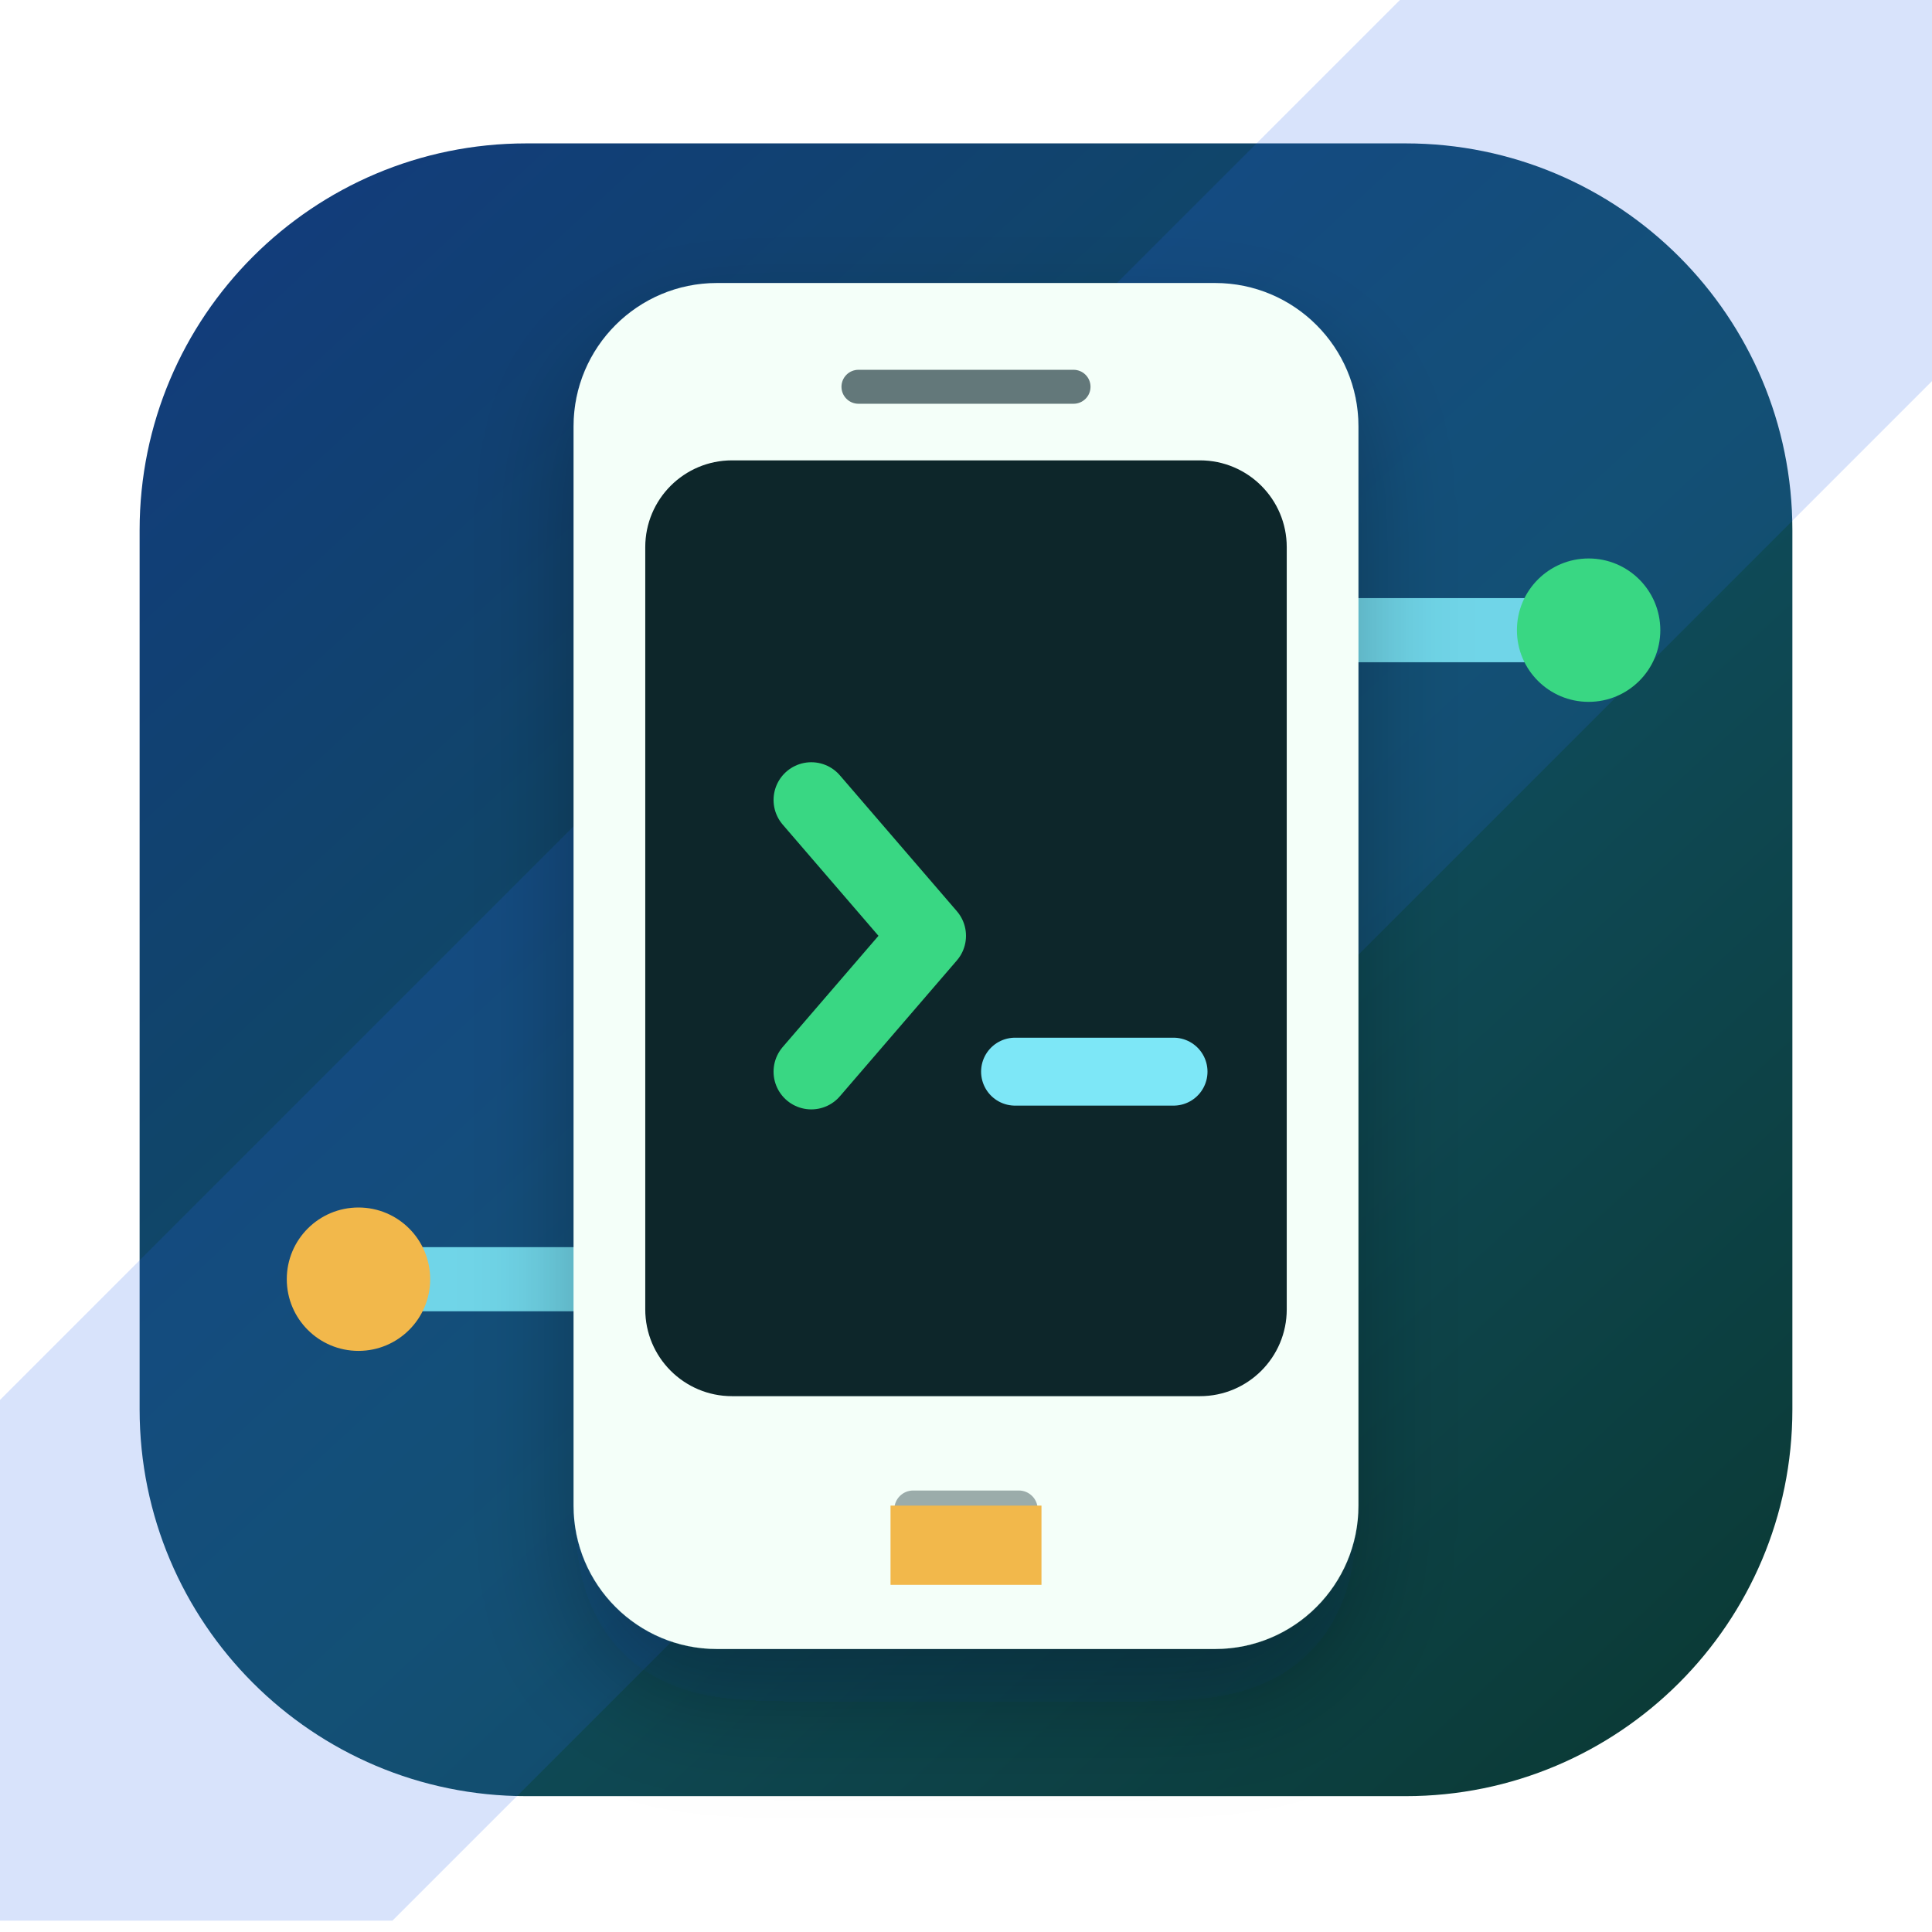
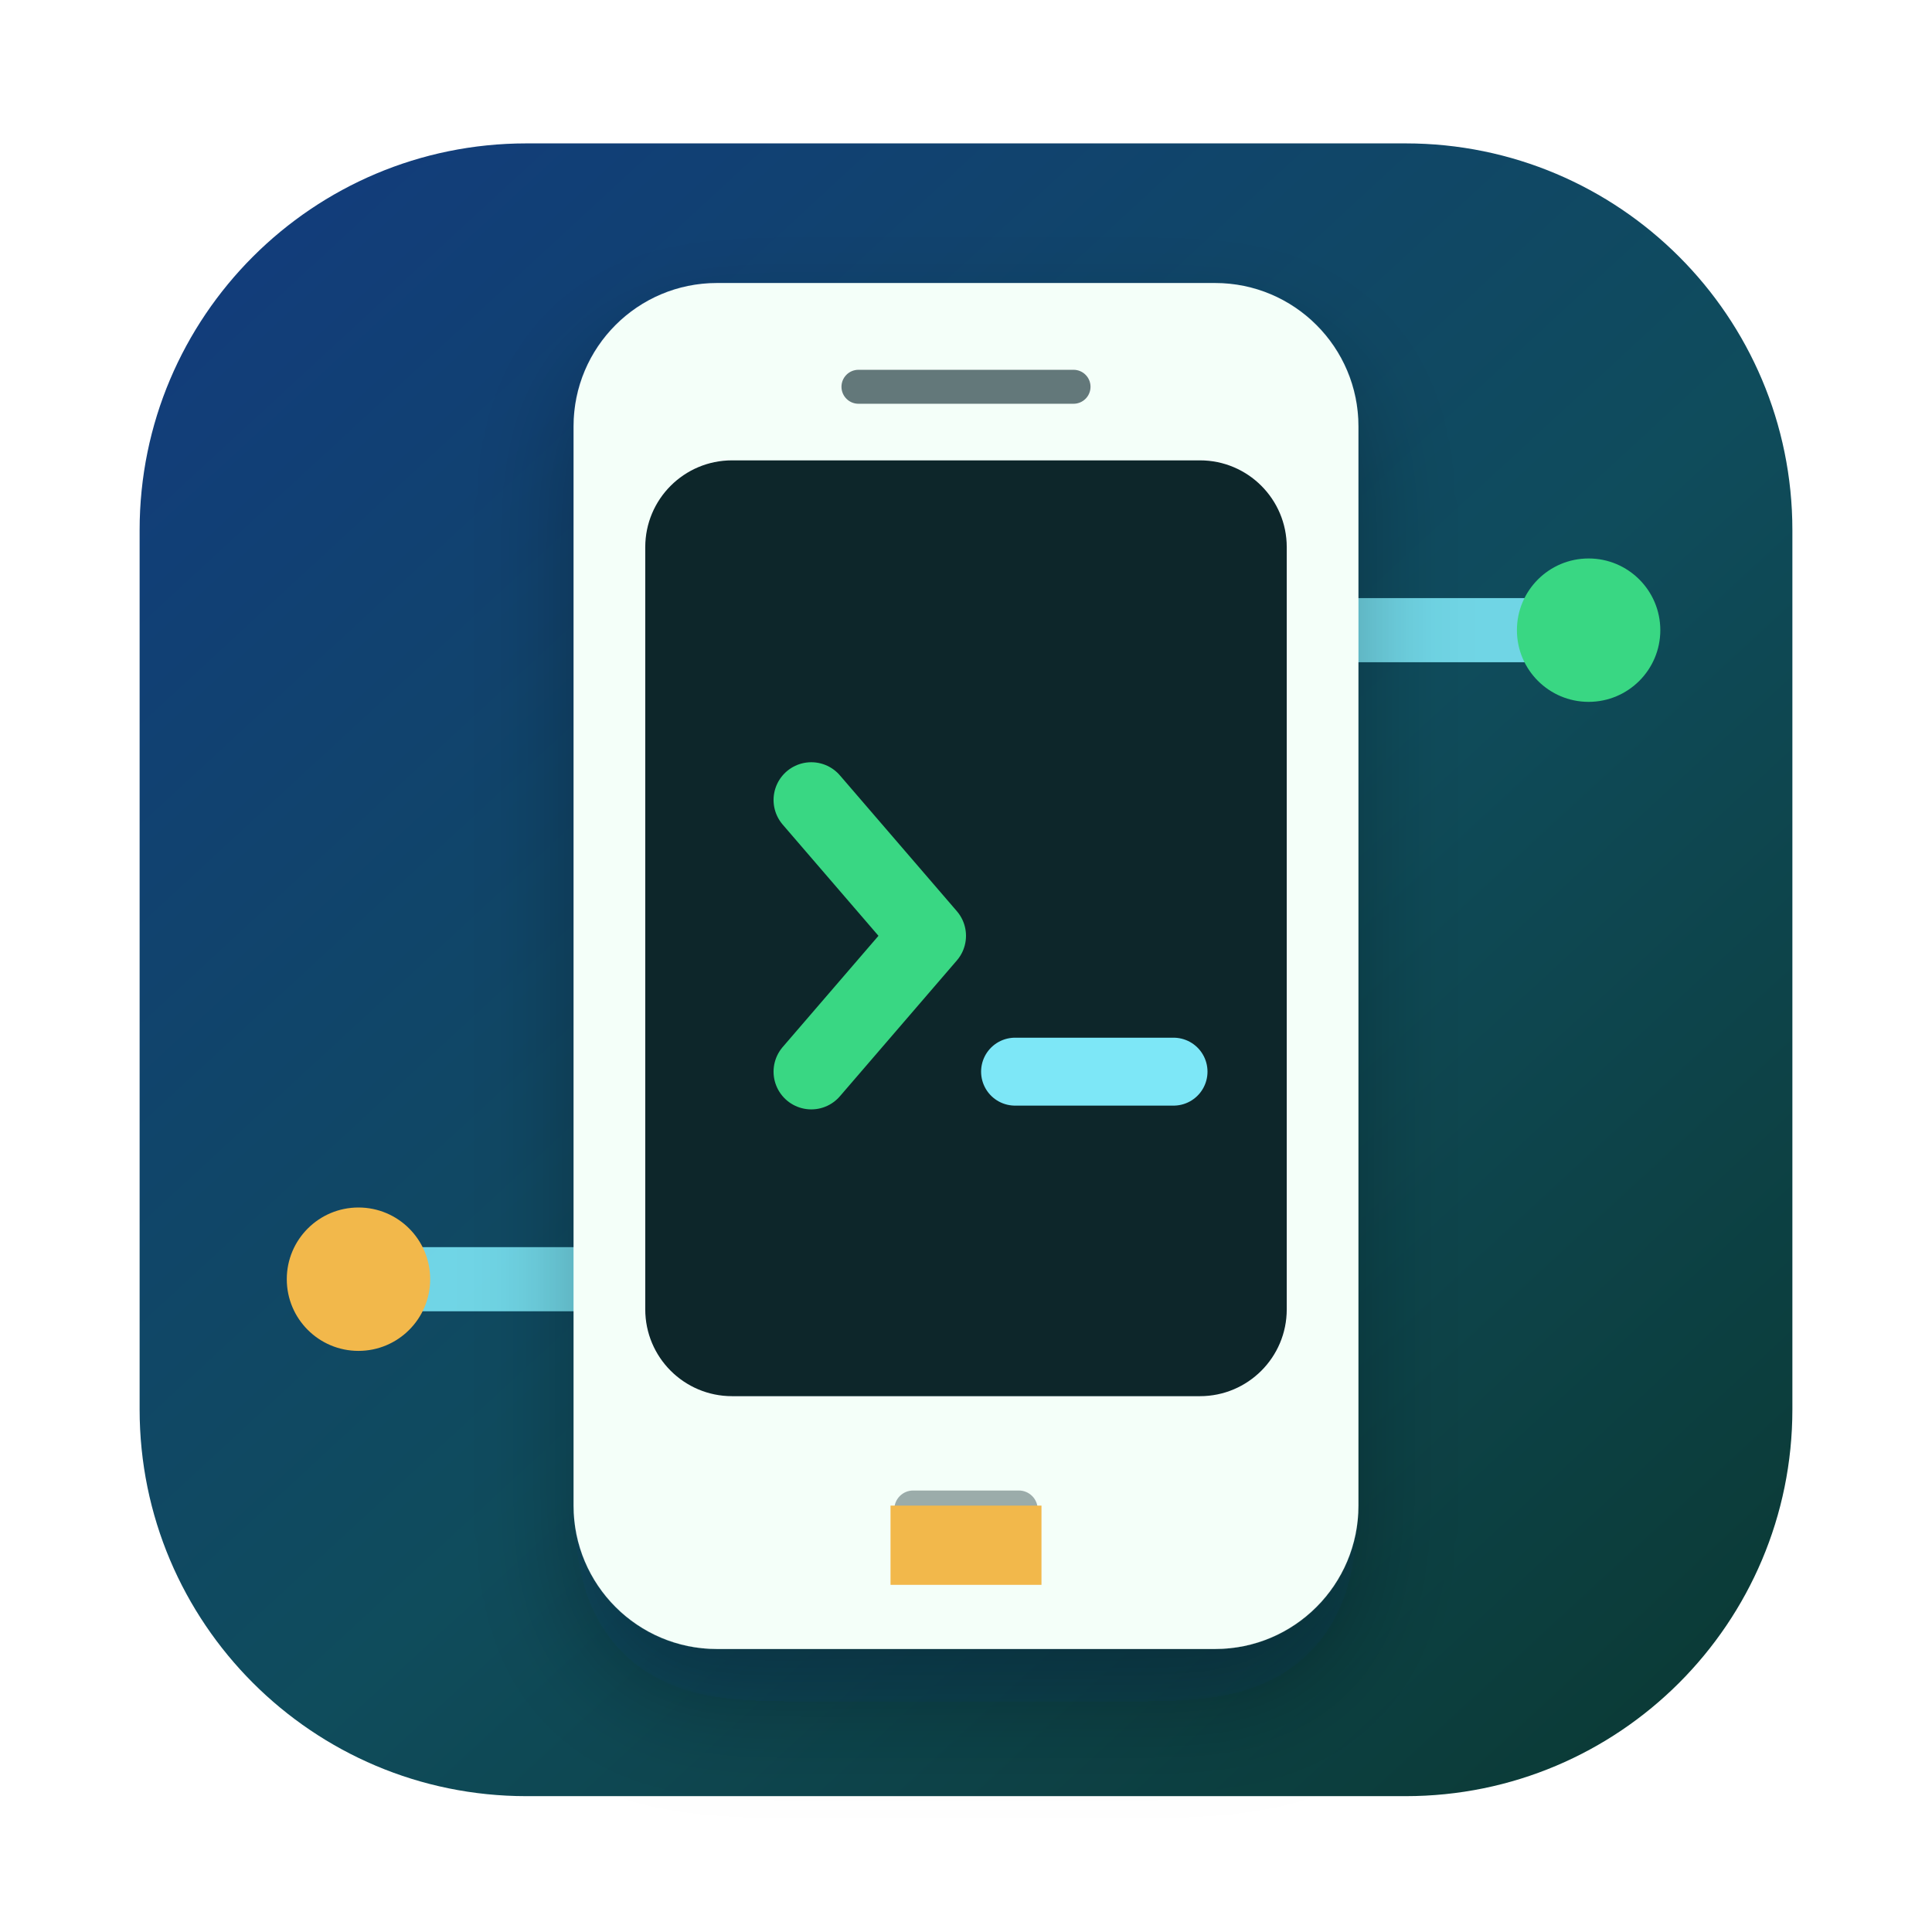
<svg xmlns="http://www.w3.org/2000/svg" viewBox="0 0 1024 1024">
  <defs>
    <linearGradient id="bg" x1="128" y1="96" x2="896" y2="928" gradientUnits="userSpaceOnUse">
      <stop offset="0" stop-color="#123C7C" />
      <stop offset="0.55" stop-color="#0F4C5C" />
      <stop offset="1" stop-color="#0B3A35" />
    </linearGradient>
    <filter id="softShadow" x="-20%" y="-20%" width="140%" height="140%">
      <feDropShadow dx="0" dy="28" stdDeviation="28" flood-color="#001018" flood-opacity="0.28" />
    </filter>
  </defs>
  <rect x="74" y="76" width="876" height="876" rx="205" fill="url(#bg)" />
-   <path d="M-24 766L802 -60H1024V202L208 1018H-24V766Z" fill="#2563EB" opacity="0.18" />
  <path d="M190 678H326M698 334H842" stroke="#7DE7F7" stroke-width="34" stroke-linecap="round" opacity="0.88" />
  <circle cx="190" cy="678" r="38" fill="#F2B84B" />
  <circle cx="842" cy="334" r="38" fill="#39D783" />
  <g filter="url(#softShadow)">
    <rect x="304" y="150" width="416" height="724" rx="76" fill="#F4FFF9" />
    <rect x="342" y="244" width="340" height="496" rx="46" fill="#0B252B" />
    <rect x="446" y="196" width="132" height="18" rx="9" fill="#0B252B" opacity="0.62" />
    <rect x="474" y="790" width="76" height="20" rx="10" fill="#0B252B" opacity="0.38" />
  </g>
  <path d="M430 424L492 496L430 568" fill="none" stroke="#39D783" stroke-width="40" stroke-linecap="round" stroke-linejoin="round" />
  <path d="M538 568H622" stroke="#7DE7F7" stroke-width="36" stroke-linecap="round" />
  <path d="M472 798H552V840H472V798Z" fill="#F2B84B" />
</svg>
